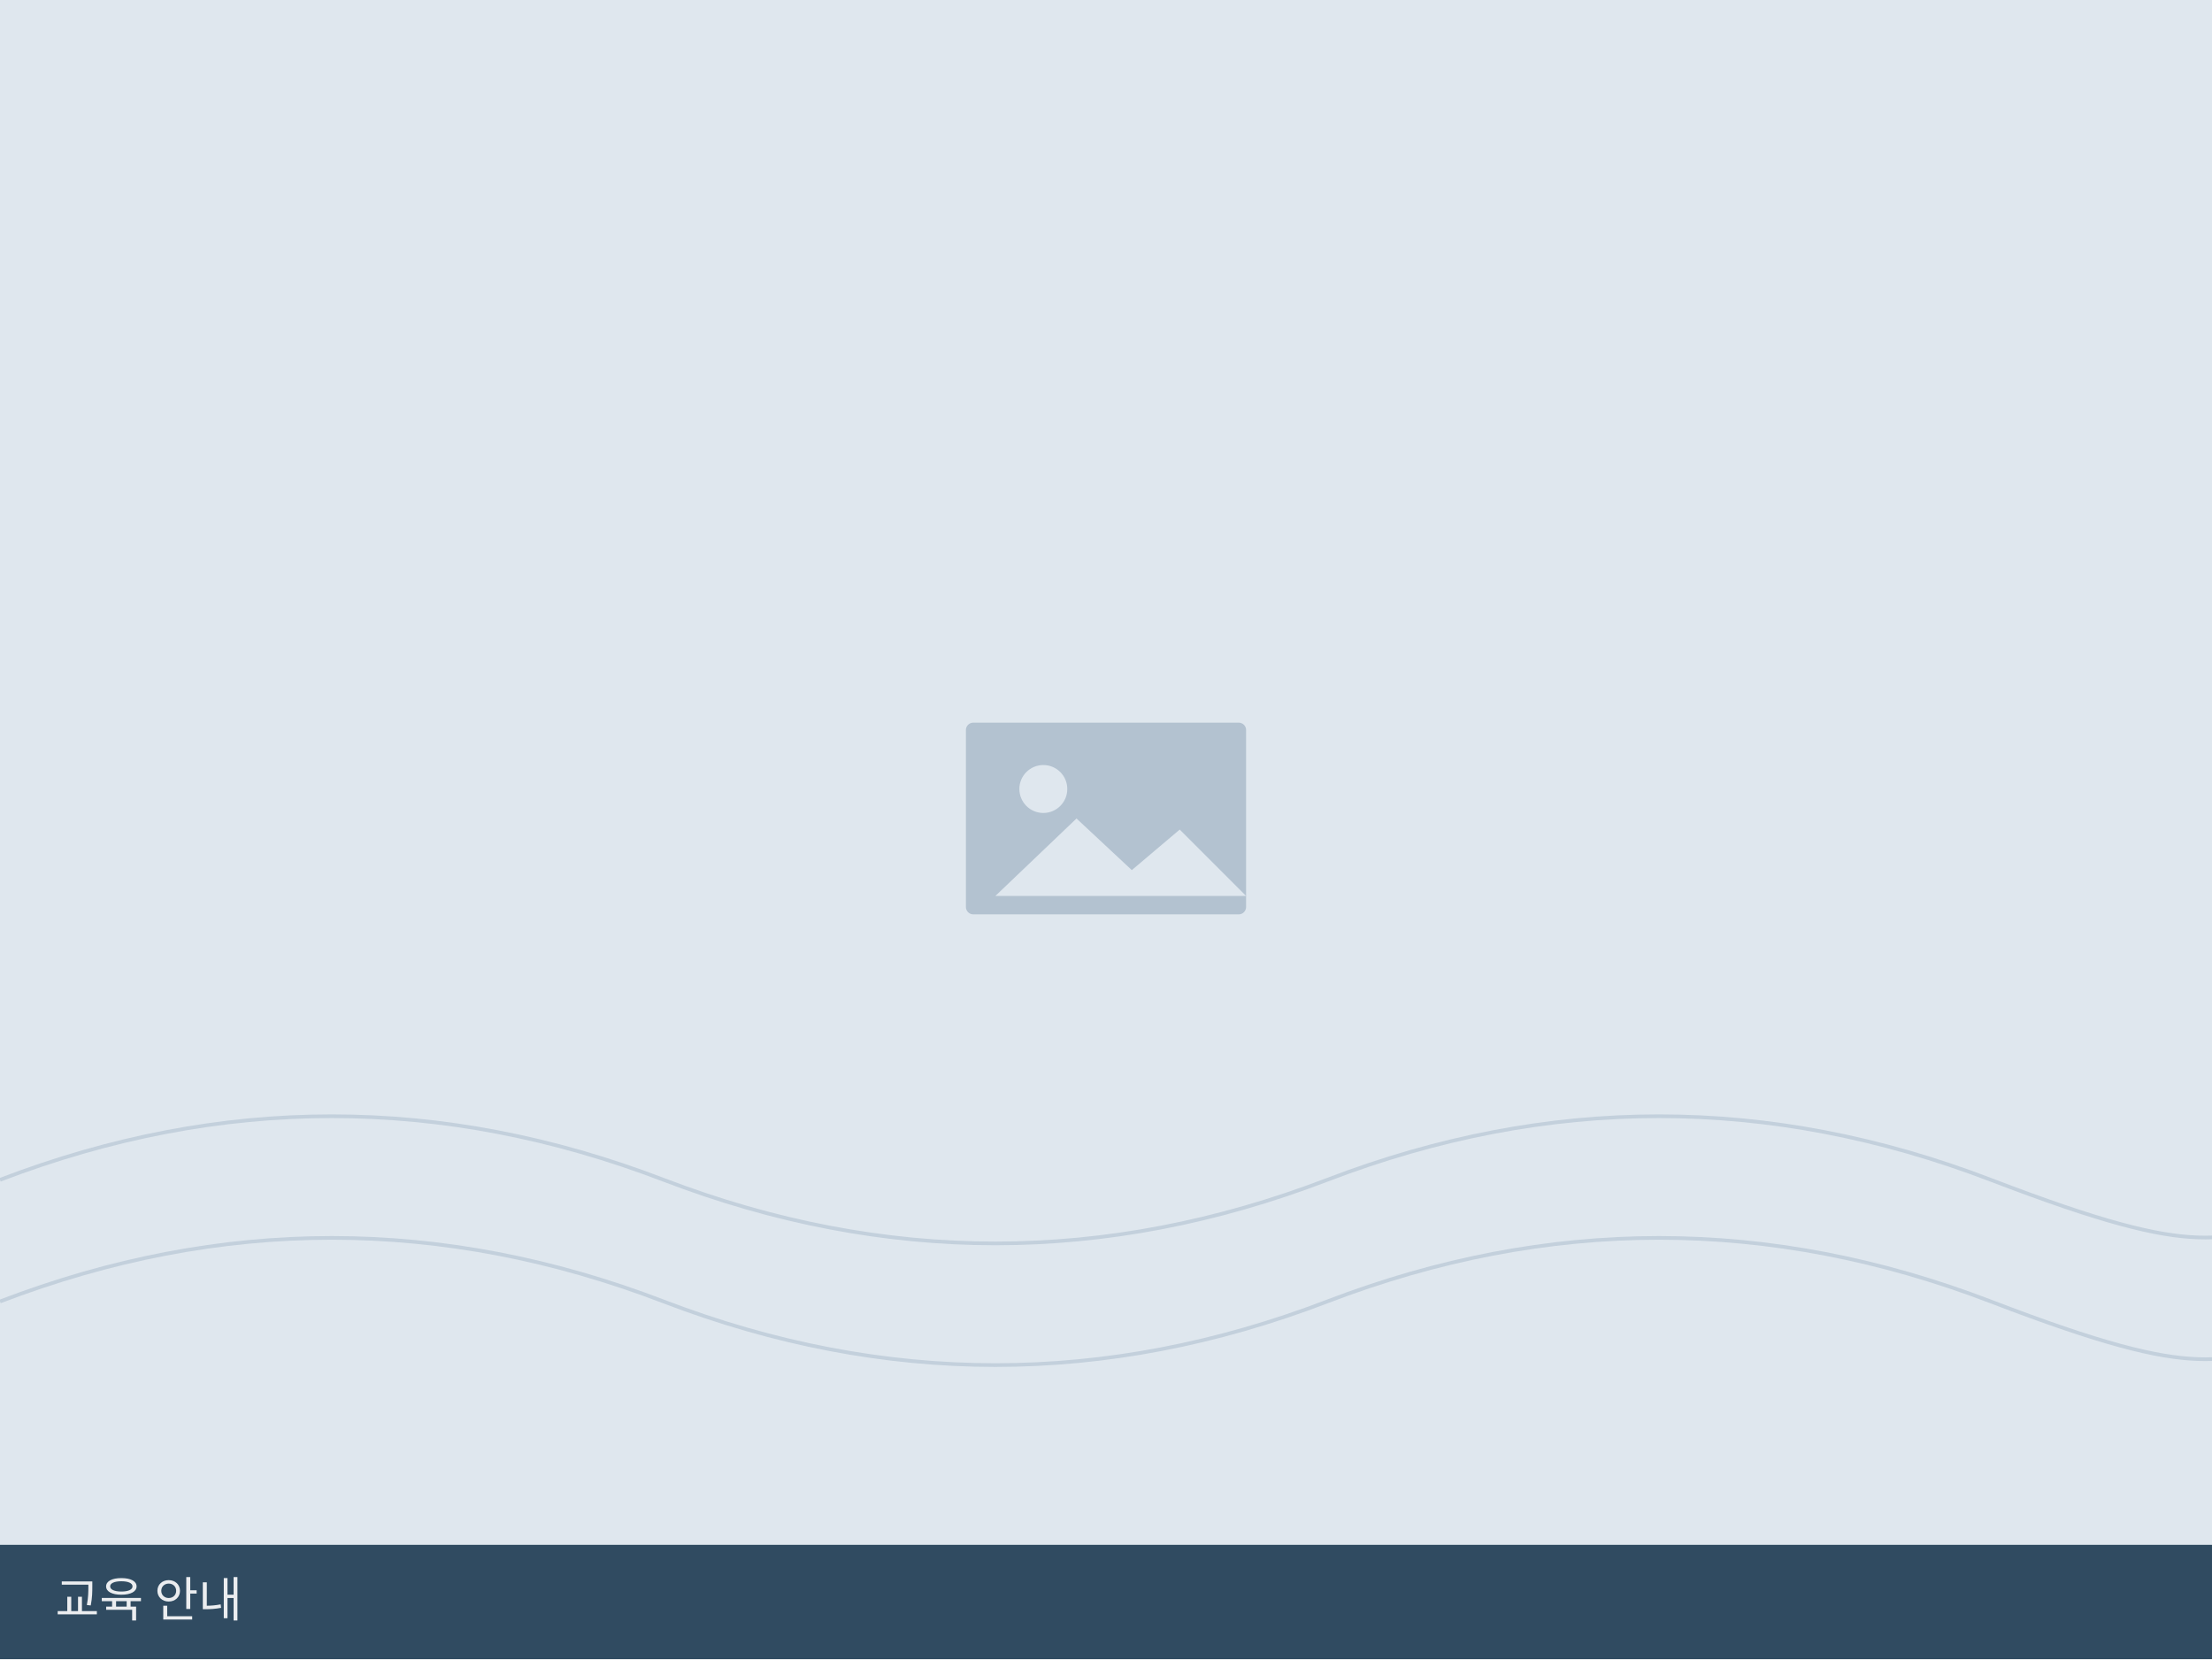
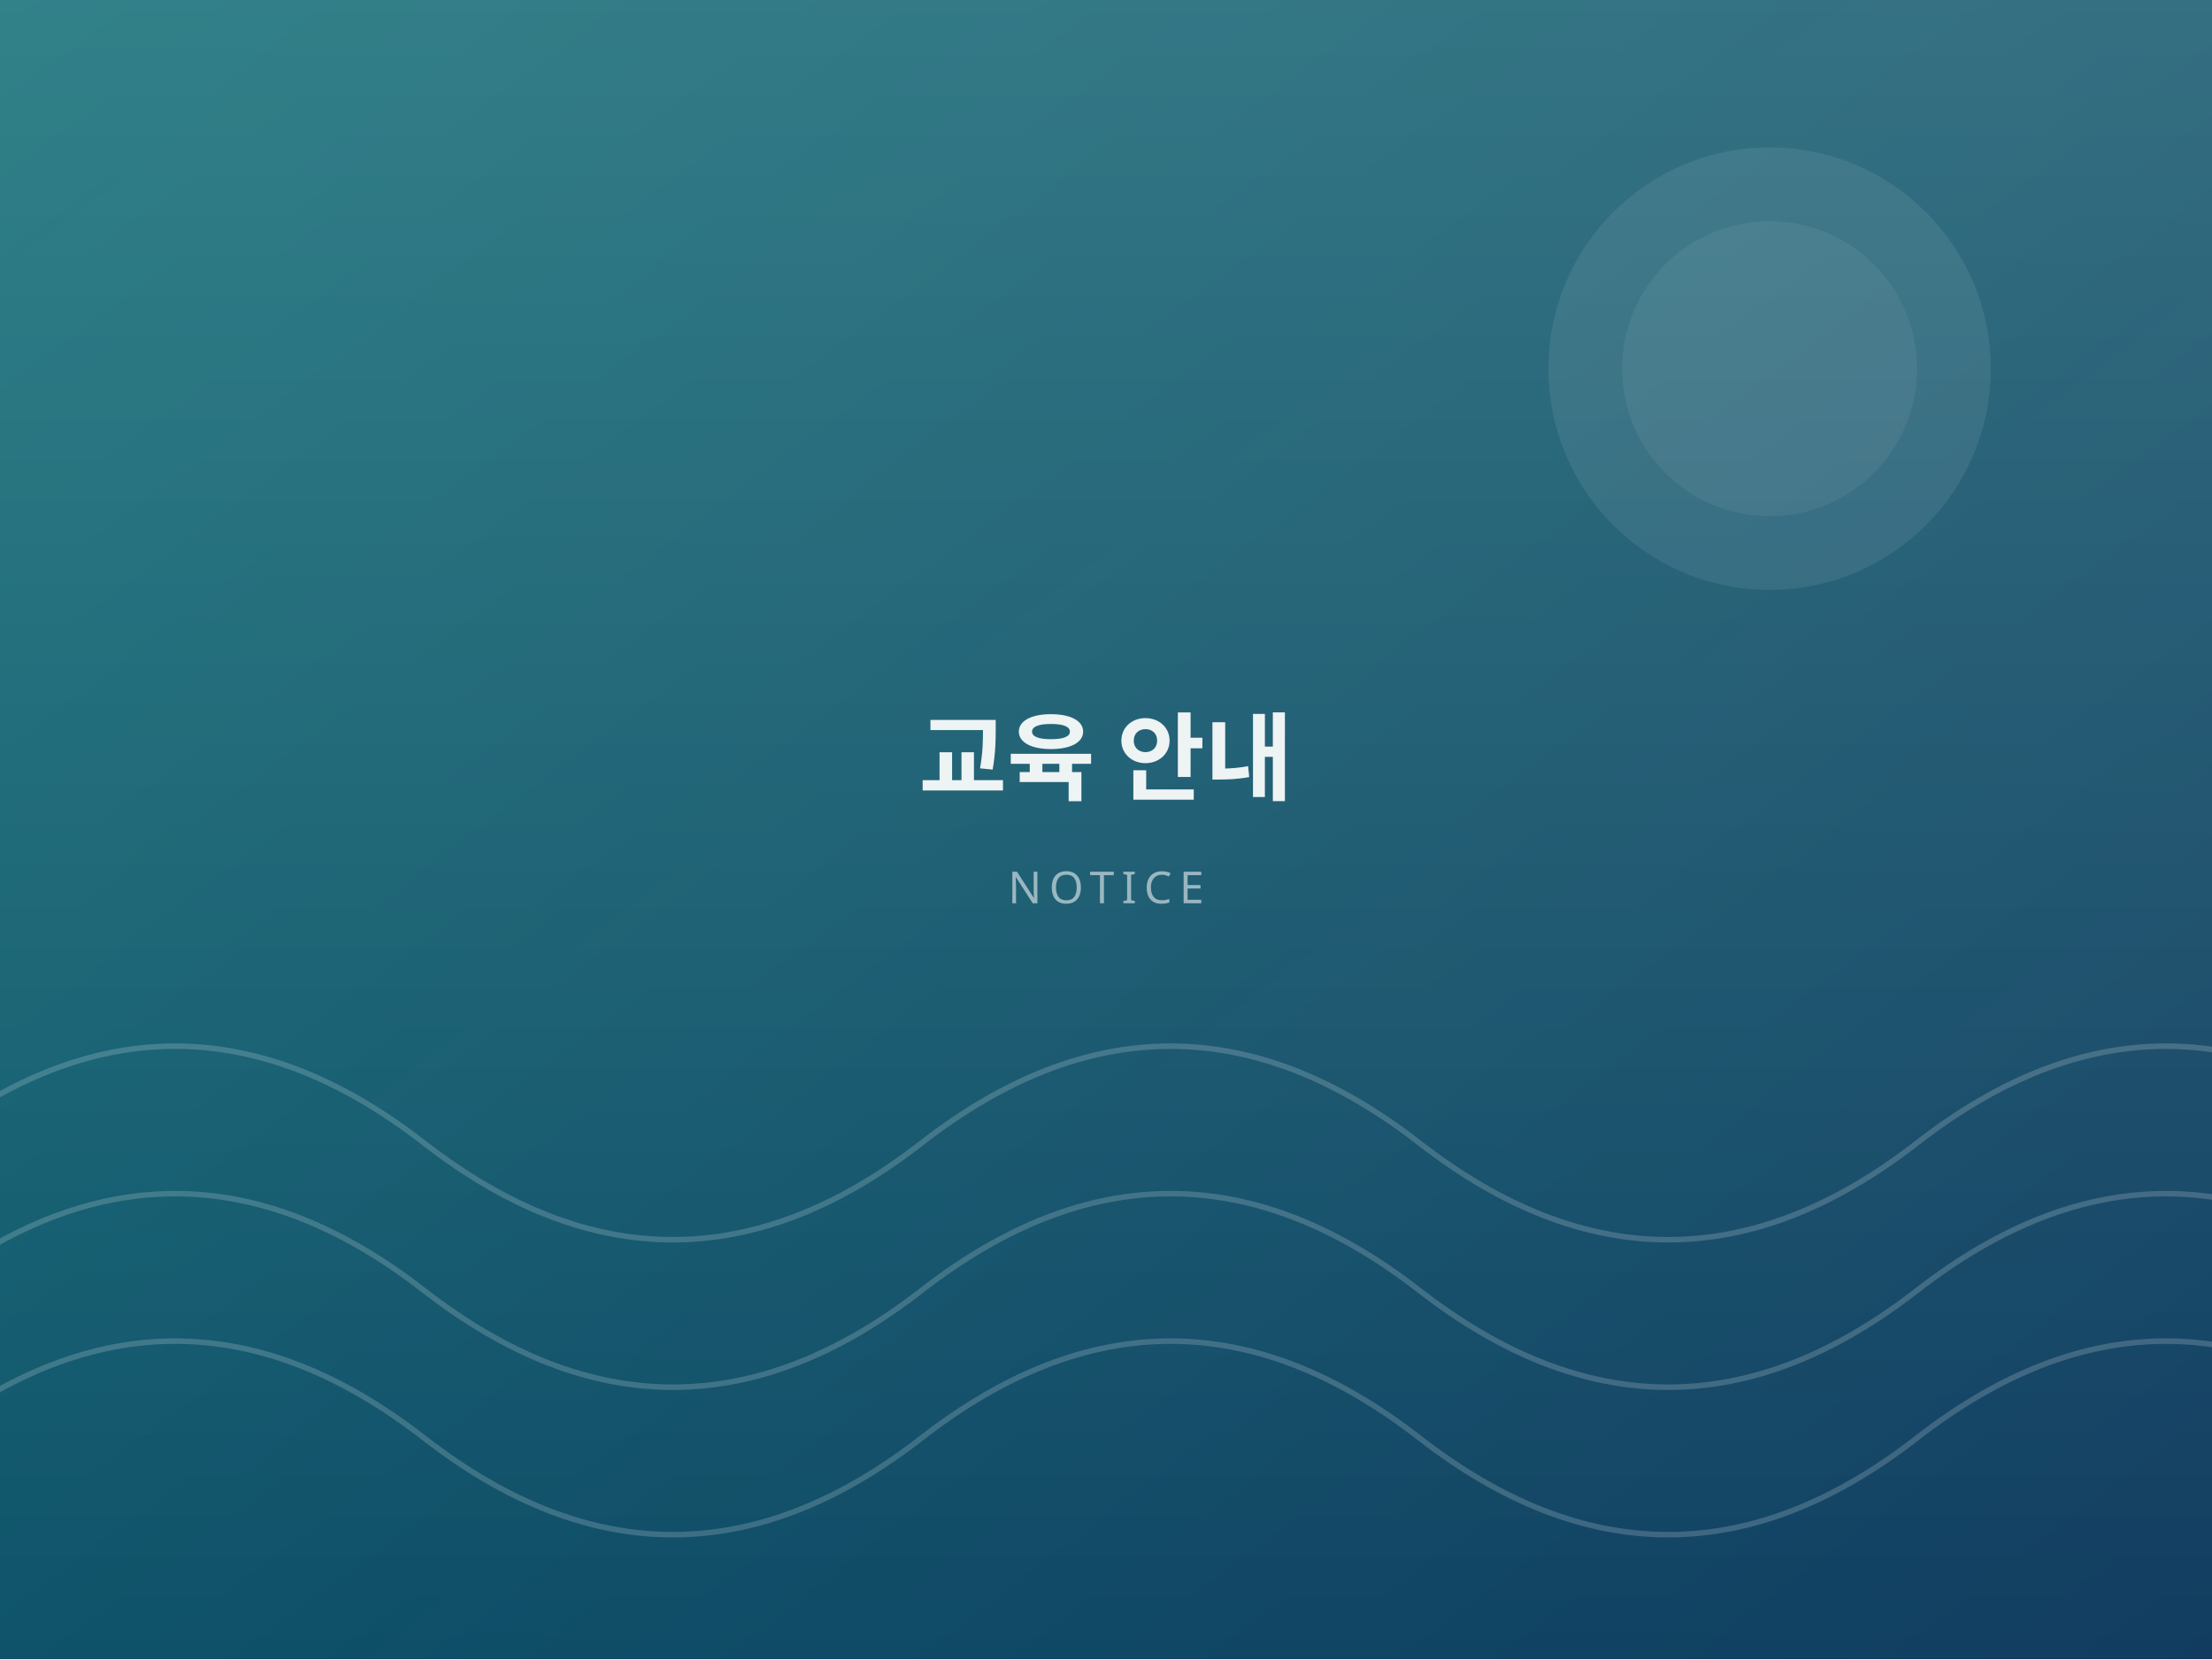
<svg xmlns="http://www.w3.org/2000/svg" viewBox="0 0 1200 900" width="1200" height="900" role="img" aria-label="교육 안내">
-   <rect width="1200" height="900" fill="#dfe7ee" />
-   <g fill="none" stroke="#c3d0dc" stroke-width="2">
-     <path d="M0 640c120-46 240-46 360 0s240 46 360 0 240-46 360 0 120 30 180 22" />
-     <path d="M0 706c120-46 240-46 360 0s240 46 360 0 240-46 360 0 120 30 180 22" />
+   <defs>
+     <linearGradient id="g" x1="0" y1="0" x2="1" y2="1">
+       <stop offset="0" stop-color="#0b6a73" />
+       <stop offset="1" stop-color="#113c60" />
+     </linearGradient>
+     <linearGradient id="s" x1="0" y1="0" x2="0" y2="1">
+       <stop offset="0" stop-color="#ffffff" stop-opacity=".16" />
+       <stop offset="1" stop-color="#ffffff" stop-opacity="0" />
+     </linearGradient>
+   </defs>
+   <rect width="1200" height="900" fill="url(#g)" />
+   <rect width="1200" height="900" fill="url(#s)" />
+   <g fill="none" stroke="#ffffff" stroke-opacity=".18" stroke-width="3">
+     <path d="M-40 620c90-70 180-70 270 0s180 70 270 0 180-70 270 0 180 70 270 0 180-70 270 0" />
+     <path d="M-40 700c90-70 180-70 270 0s180 70 270 0 180-70 270 0 180 70 270 0 180-70 270 0" />
+     <path d="M-40 780c90-70 180-70 270 0s180 70 270 0 180-70 270 0 180 70 270 0 180-70 270 0" />
  </g>
-   <g fill="#b3c2d0">
-     <rect x="524" y="392" width="152" height="104" rx="4" />
-     <circle cx="566" cy="428" r="13" fill="#dfe7ee" />
-     <path d="M540 486l44-42 30 28 26-22 36 36z" fill="#dfe7ee" />
-   </g>
-   <rect x="0" y="838" width="1200" height="62" fill="#0a2942" fill-opacity=".82" />
-   <text x="30" y="877" fill="#ffffff" fill-opacity=".9" font-family="'Apple SD Gothic Neo','Malgun Gothic',sans-serif" font-size="26">교육 안내</text>
+   <circle cx="960" cy="200" r="120" fill="#ffffff" fill-opacity=".08" />
+   <circle cx="960" cy="200" r="80" fill="#ffffff" fill-opacity=".06" />
+   <text x="600" y="430" text-anchor="middle" fill="#ffffff" fill-opacity=".92" font-family="'Apple SD Gothic Neo','Malgun Gothic',sans-serif" font-size="52" font-weight="700">교육 안내</text>
+   <text x="600" y="490" text-anchor="middle" fill="#ffffff" fill-opacity=".55" font-family="'Apple SD Gothic Neo','Malgun Gothic',sans-serif" font-size="24" letter-spacing="4">NOTICE</text>
</svg>
